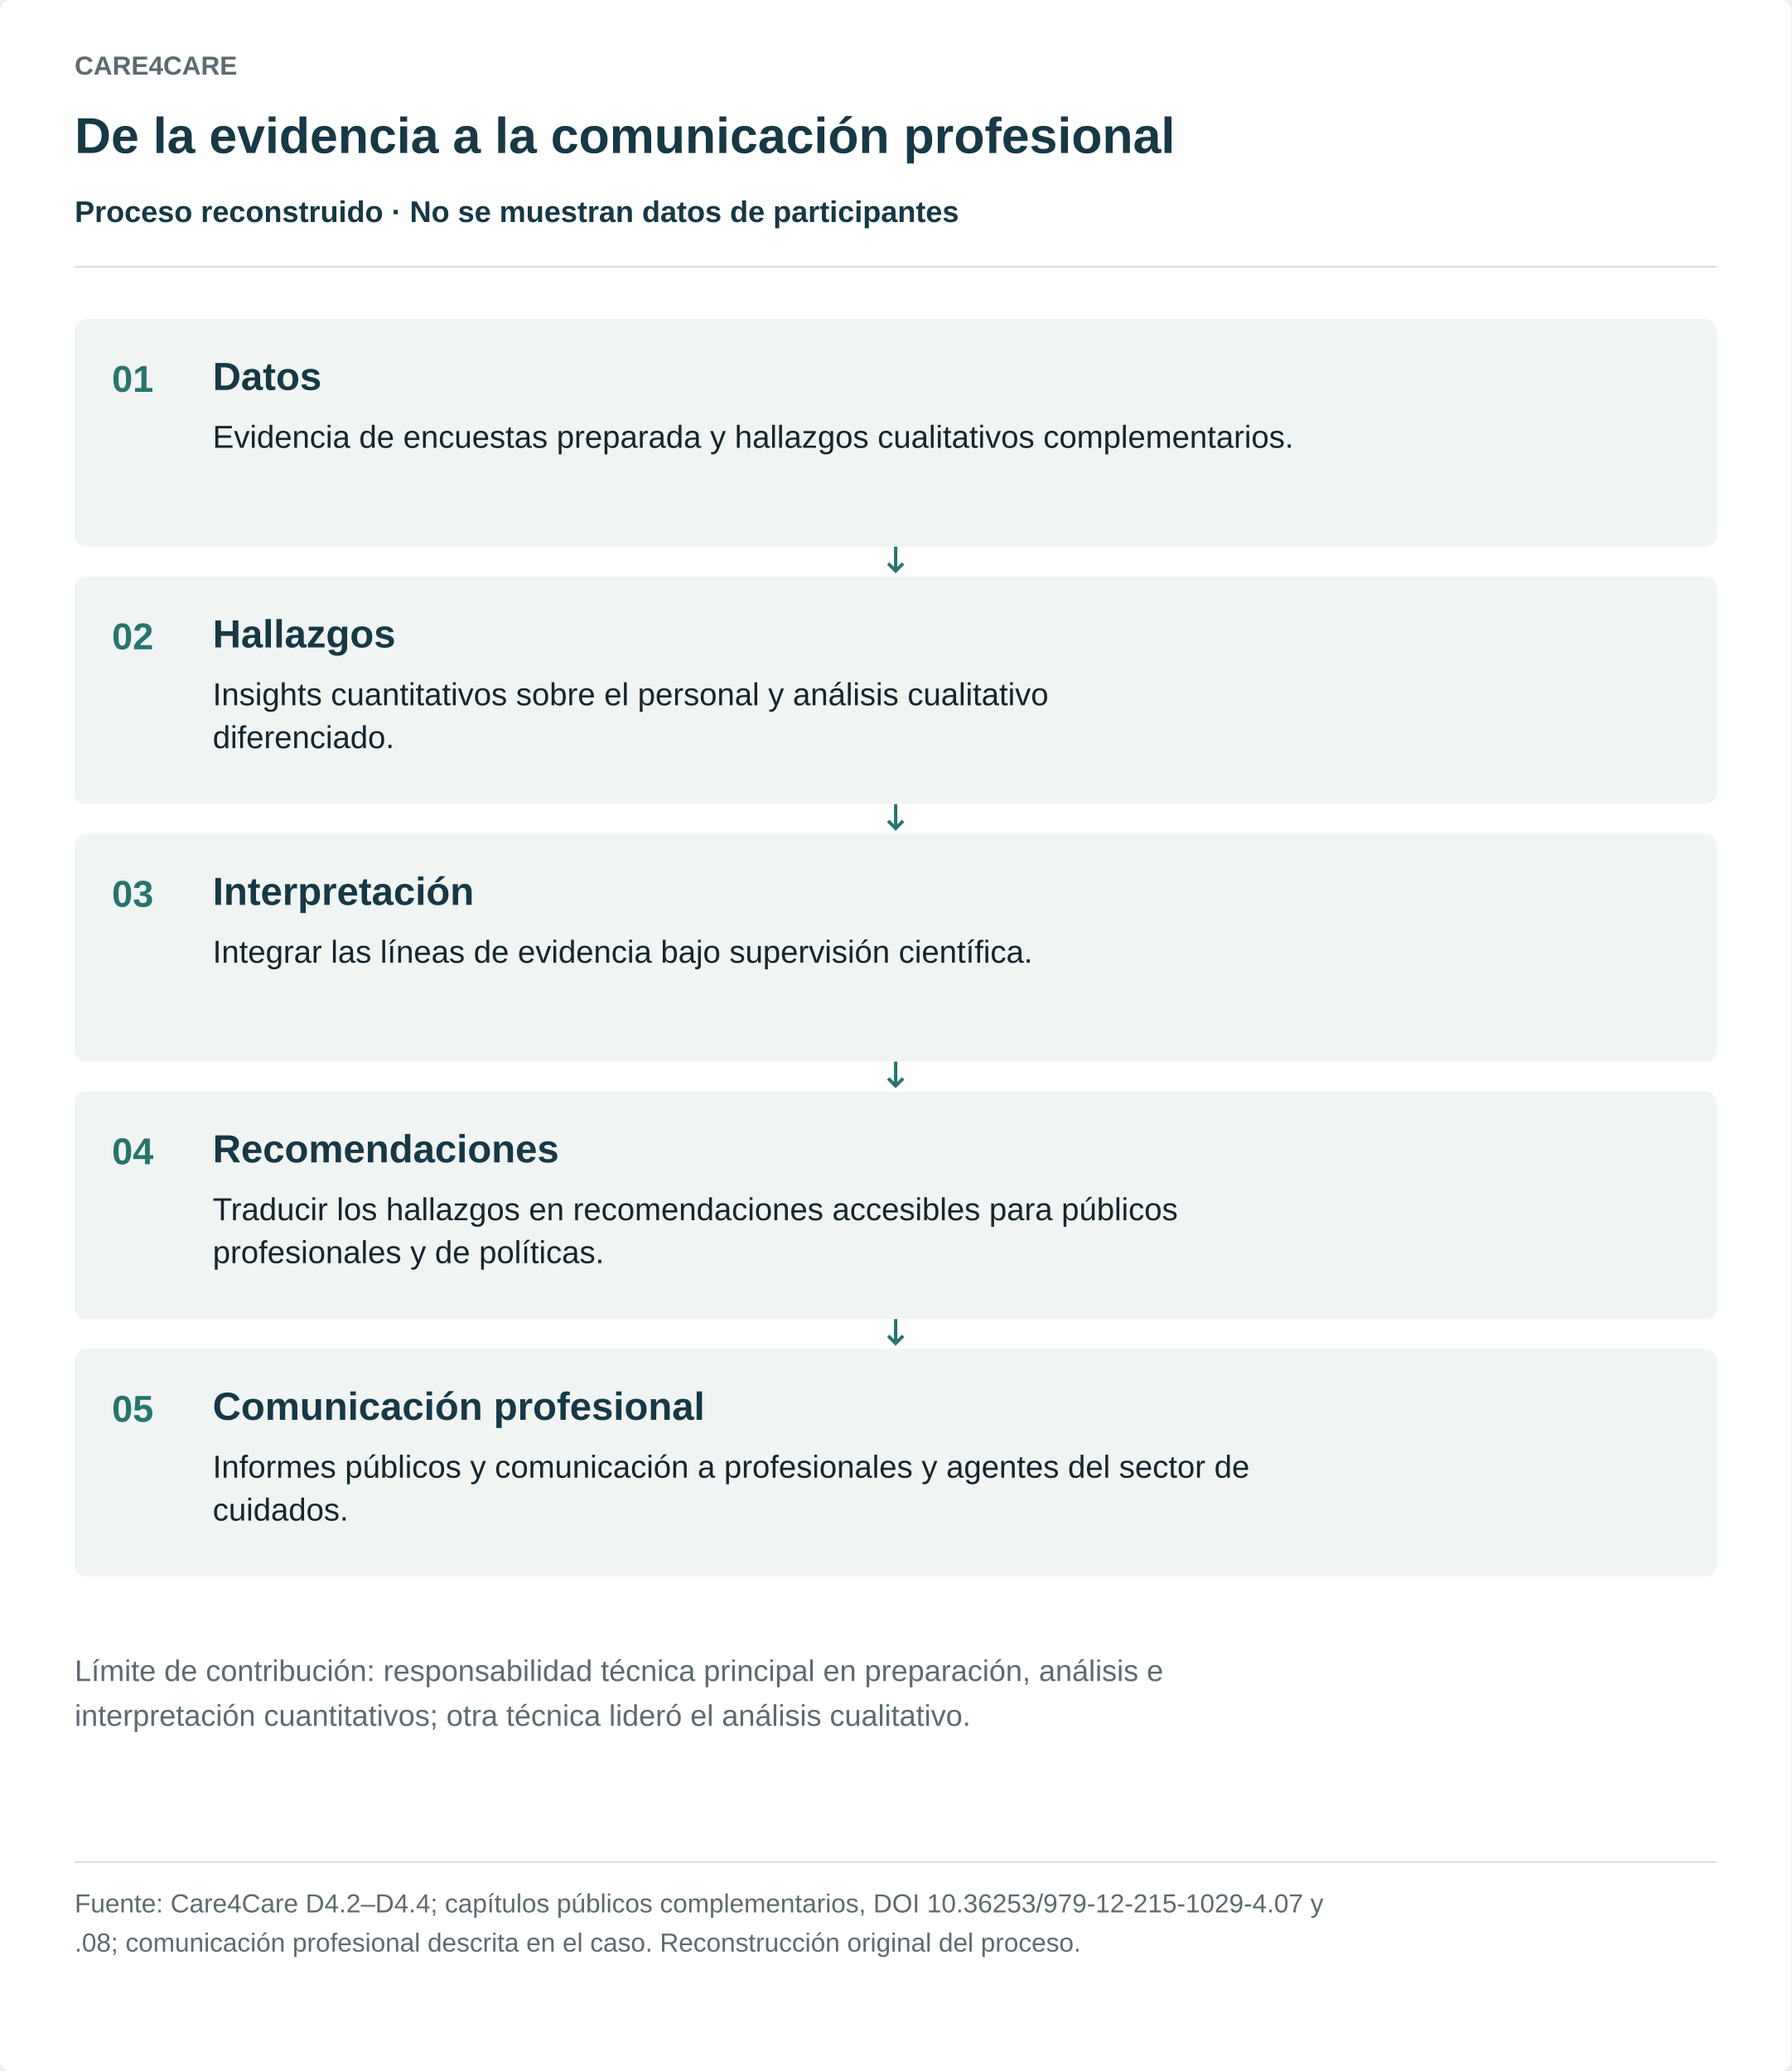
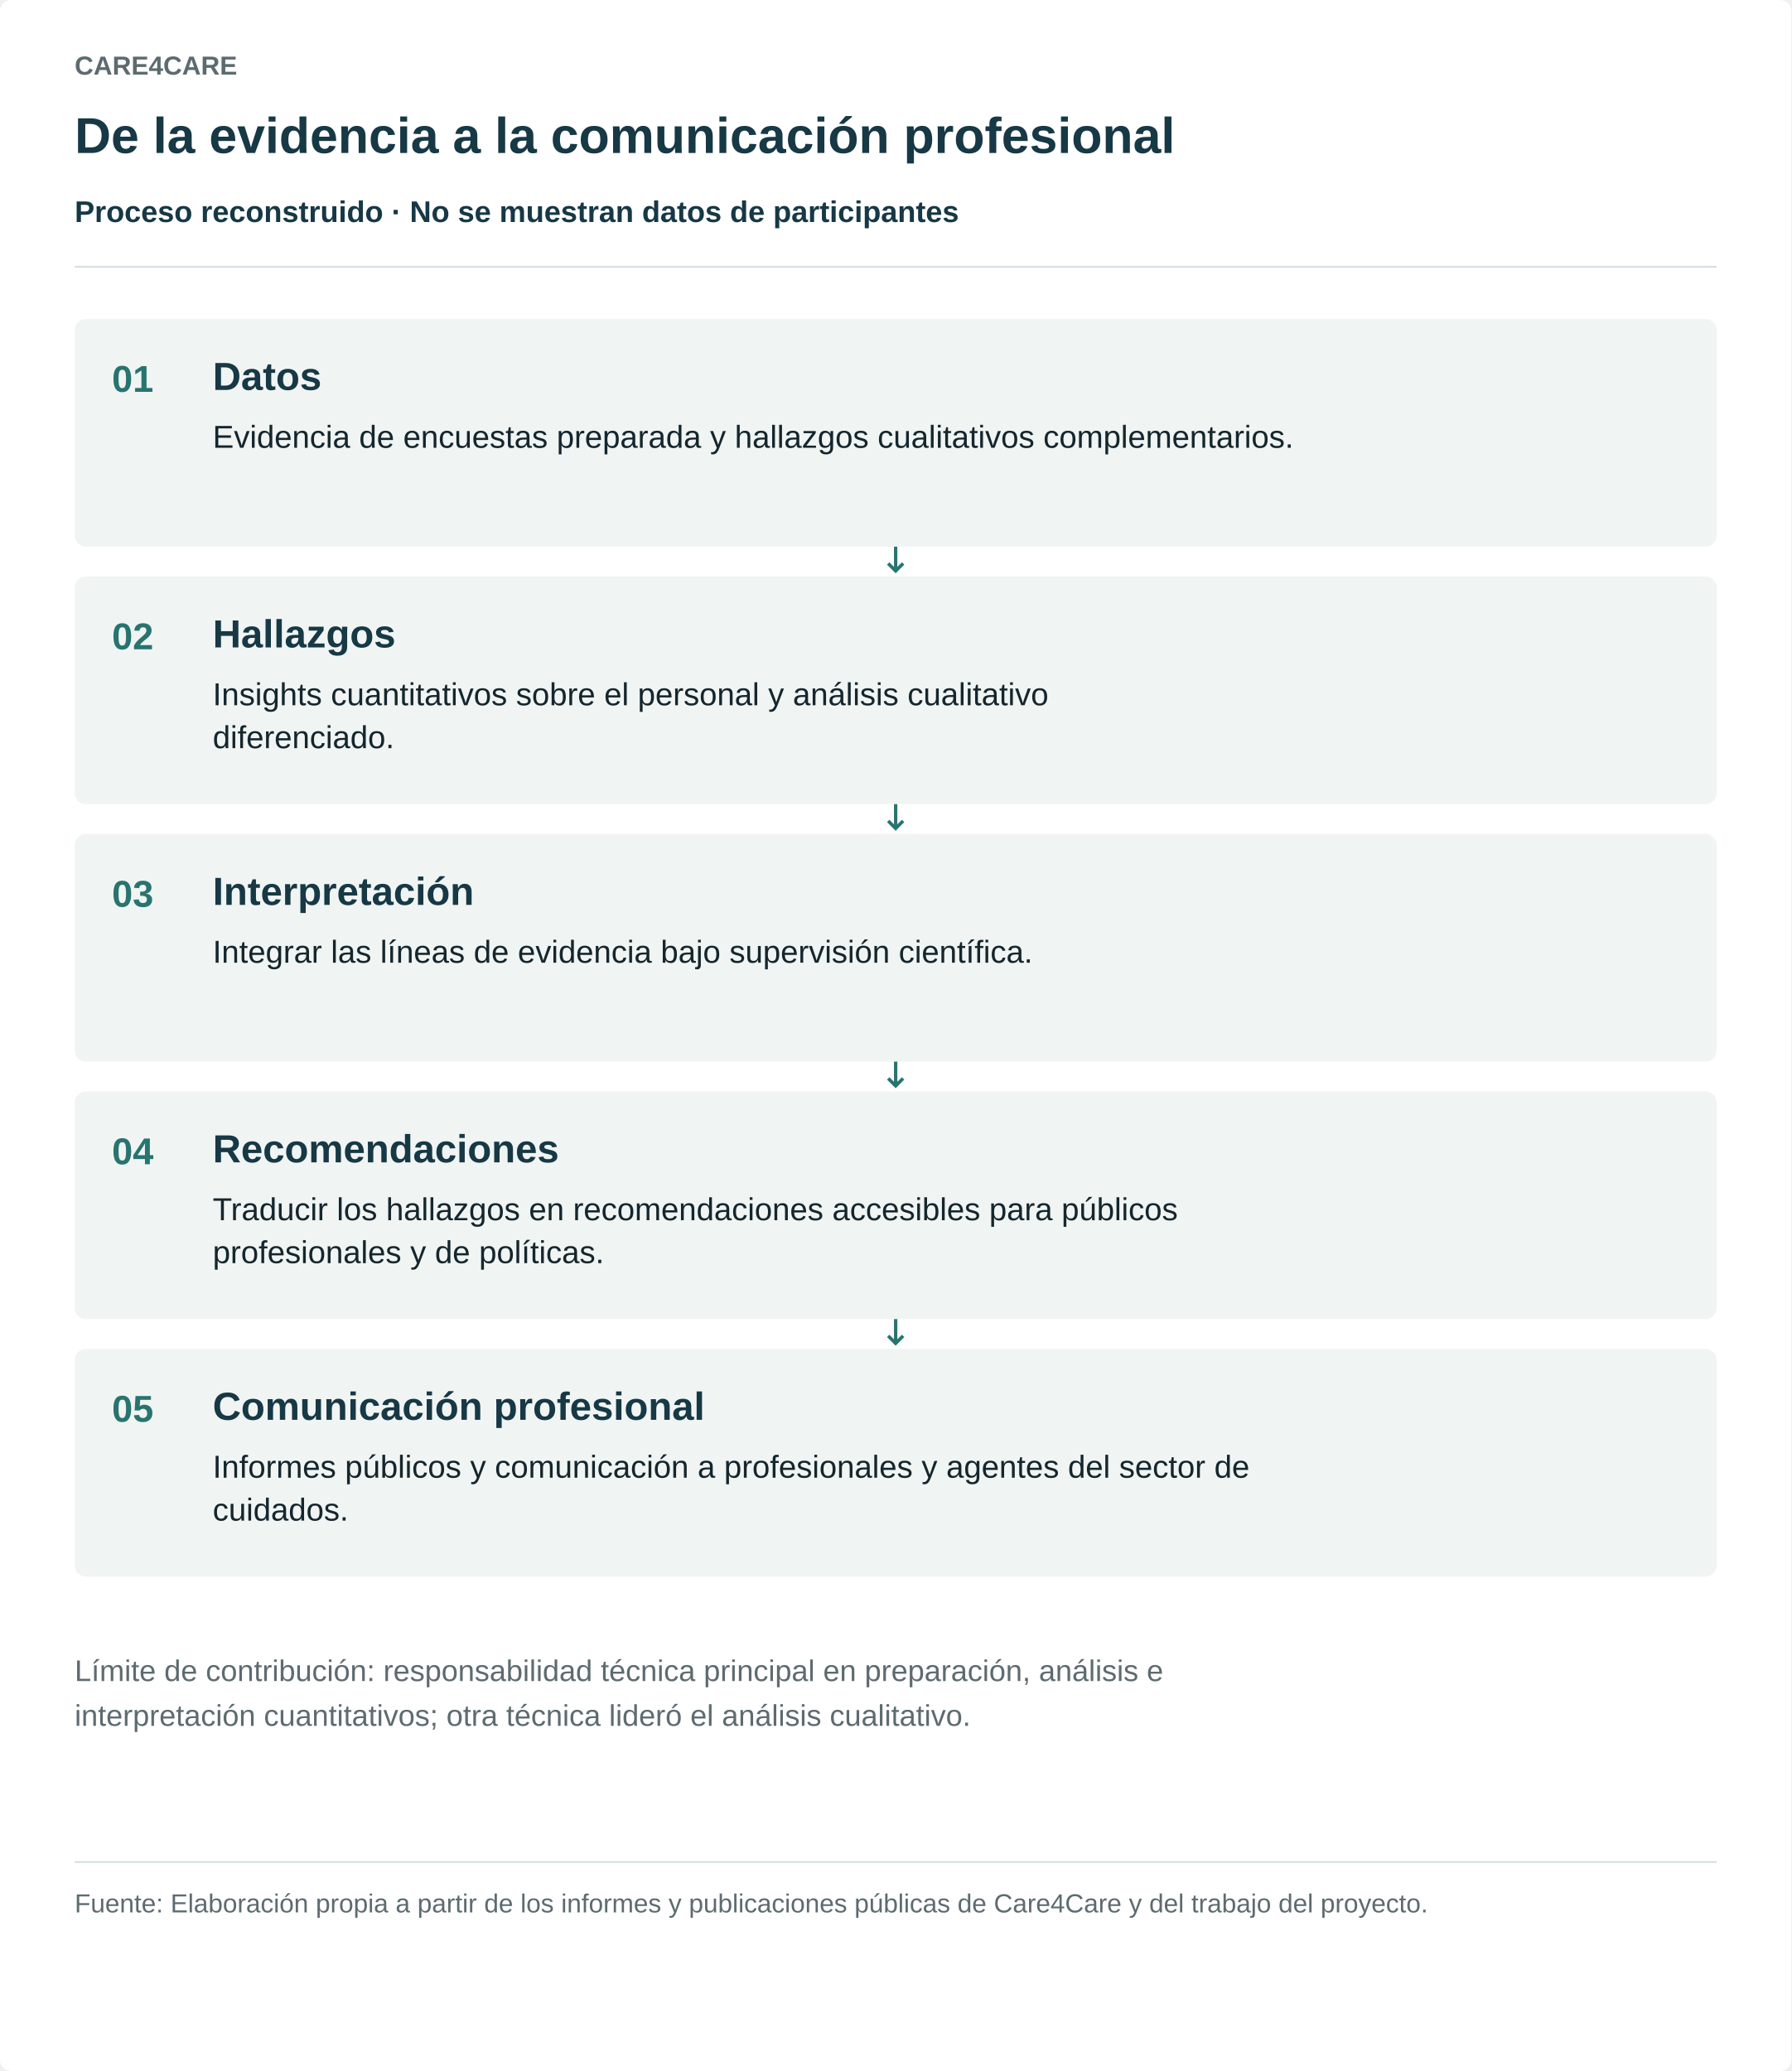
<svg xmlns="http://www.w3.org/2000/svg" width="960" height="1110" viewBox="0 0 960 1110" lang="es" role="img" aria-labelledby="title description" data-evidence-kind="reconstructed-process">
  <g font-family="Segoe UI, Arial, sans-serif">
    <rect x="0" y="0" width="960" height="1110" rx="6" fill="#FFFFFF" />
    <text x="40" y="40" font-size="14" fill="#5D6B70" font-weight="600">CARE4CARE</text>
    <text x="40" y="82" font-size="27" fill="#173845" font-weight="600">De la evidencia a la comunicación profesional</text>
    <text x="40" y="119" font-size="16" fill="#173845" font-weight="600">Proceso reconstruido · No se muestran datos de participantes</text>
    <line x1="40" y1="143" x2="920" y2="143" stroke="#D8E1E1" />
    <rect x="40" y="171" width="880" height="122" rx="6" fill="#F0F4F3" />
    <text x="60" y="210" font-size="20" fill="#28746F" font-weight="600">01</text>
    <text x="114" y="209" font-size="21" fill="#173845" font-weight="600">Datos</text>
    <text x="114" y="240" font-size="17" fill="#15262D" font-weight="400">Evidencia de encuestas preparada y hallazgos cualitativos complementarios.</text>
    <path d="M480 293 v13 m-4 -4 l4 4 l4 -4" fill="none" stroke="#28746F" stroke-width="1.8" />
    <rect x="40" y="309" width="880" height="122" rx="6" fill="#F0F4F3" />
    <text x="60" y="348" font-size="20" fill="#28746F" font-weight="600">02</text>
    <text x="114" y="347" font-size="21" fill="#173845" font-weight="600">Hallazgos</text>
    <text x="114" y="378" font-size="17" fill="#15262D" font-weight="400">Insights cuantitativos sobre el personal y análisis cualitativo</text>
    <text x="114" y="401" font-size="17" fill="#15262D" font-weight="400">diferenciado.</text>
    <path d="M480 431 v13 m-4 -4 l4 4 l4 -4" fill="none" stroke="#28746F" stroke-width="1.8" />
    <rect x="40" y="447" width="880" height="122" rx="6" fill="#F0F4F3" />
    <text x="60" y="486" font-size="20" fill="#28746F" font-weight="600">03</text>
    <text x="114" y="485" font-size="21" fill="#173845" font-weight="600">Interpretación</text>
    <text x="114" y="516" font-size="17" fill="#15262D" font-weight="400">Integrar las líneas de evidencia bajo supervisión científica.</text>
    <path d="M480 569 v13 m-4 -4 l4 4 l4 -4" fill="none" stroke="#28746F" stroke-width="1.8" />
    <rect x="40" y="585" width="880" height="122" rx="6" fill="#F0F4F3" />
    <text x="60" y="624" font-size="20" fill="#28746F" font-weight="600">04</text>
    <text x="114" y="623" font-size="21" fill="#173845" font-weight="600">Recomendaciones</text>
    <text x="114" y="654" font-size="17" fill="#15262D" font-weight="400">Traducir los hallazgos en recomendaciones accesibles para públicos</text>
    <text x="114" y="677" font-size="17" fill="#15262D" font-weight="400">profesionales y de políticas.</text>
    <path d="M480 707 v13 m-4 -4 l4 4 l4 -4" fill="none" stroke="#28746F" stroke-width="1.8" />
    <rect x="40" y="723" width="880" height="122" rx="6" fill="#F0F4F3" />
    <text x="60" y="762" font-size="20" fill="#28746F" font-weight="600">05</text>
    <text x="114" y="761" font-size="21" fill="#173845" font-weight="600">Comunicación profesional</text>
    <text x="114" y="792" font-size="17" fill="#15262D" font-weight="400">Informes públicos y comunicación a profesionales y agentes del sector de</text>
    <text x="114" y="815" font-size="17" fill="#15262D" font-weight="400">cuidados.</text>
    <text x="40" y="901" font-size="16" fill="#5D6B70" font-weight="400">Límite de contribución: responsabilidad técnica principal en preparación, análisis e</text>
    <text x="40" y="925" font-size="16" fill="#5D6B70" font-weight="400">interpretación cuantitativos; otra técnica lideró el análisis cualitativo.</text>
    <line x1="40" y1="998" x2="920" y2="998" stroke="#D8E1E1" />
-     <text x="40" y="1025" font-size="14" fill="#5D6B70" font-weight="400">Fuente: Care4Care D4.2–D4.4; capítulos públicos complementarios, DOI 10.36253/979-12-215-1029-4.07 y</text>
-     <text x="40" y="1046" font-size="14" fill="#5D6B70" font-weight="400">.08; comunicación profesional descrita en el caso. Reconstrucción original del proceso.</text>
+     <text x="40" y="1025" font-size="14" fill="#5D6B70" font-weight="400">Fuente: Elaboración propia a partir de los informes y publicaciones públicas de Care4Care y del trabajo del proyecto.</text>
  </g>
</svg>
